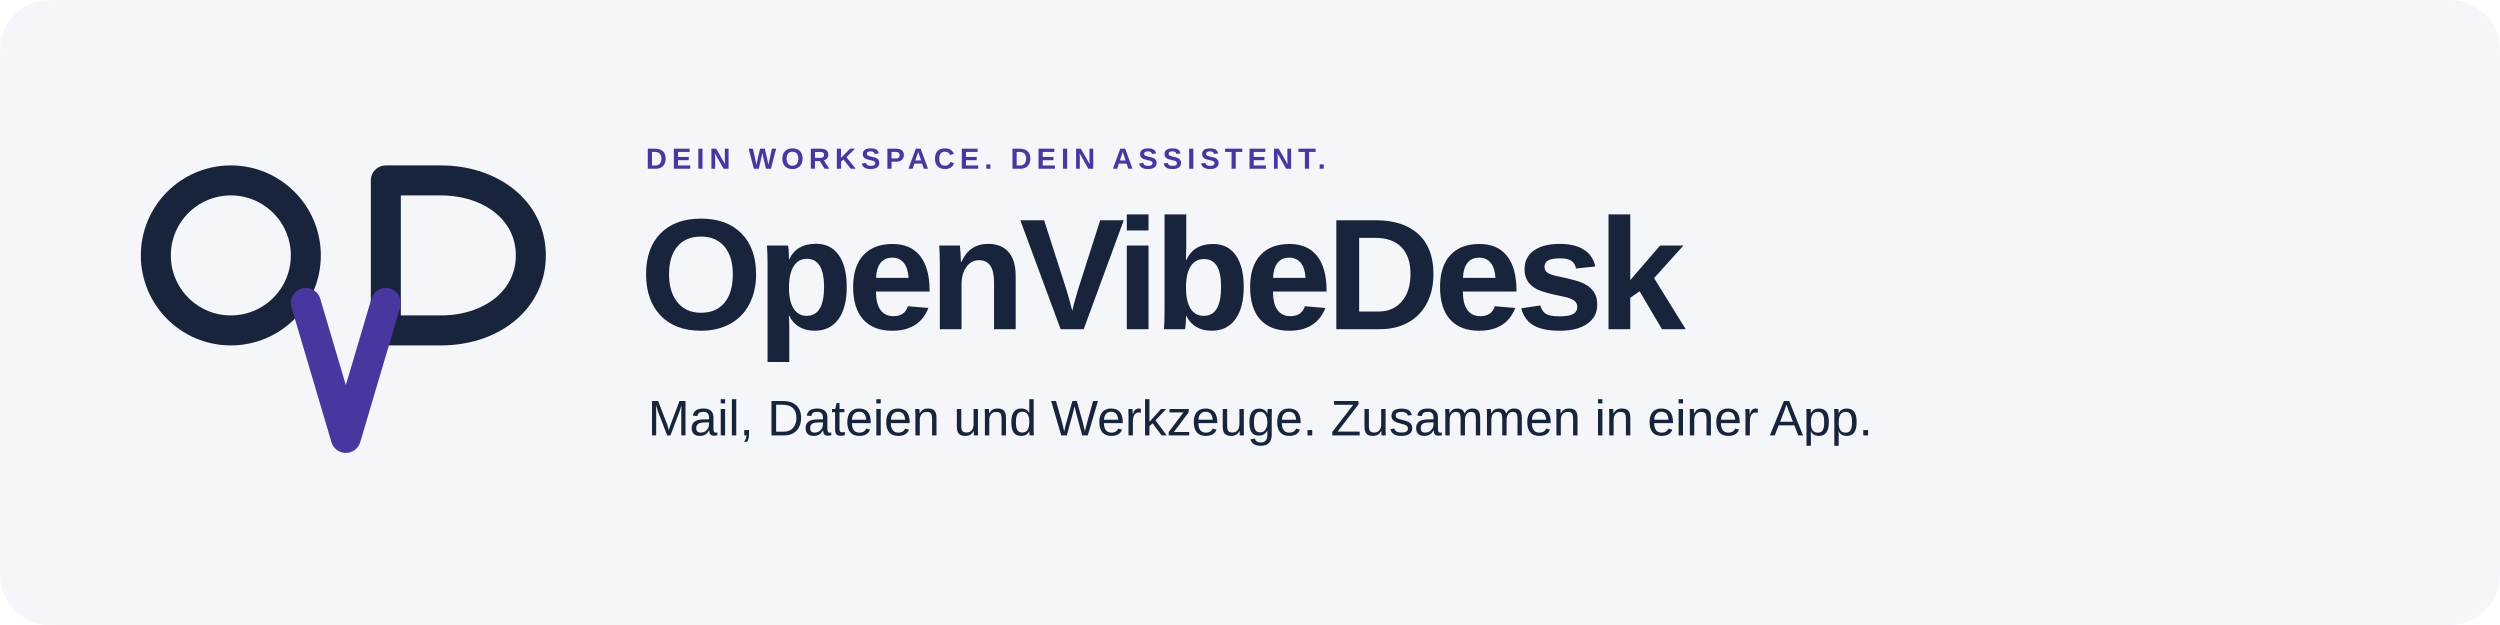
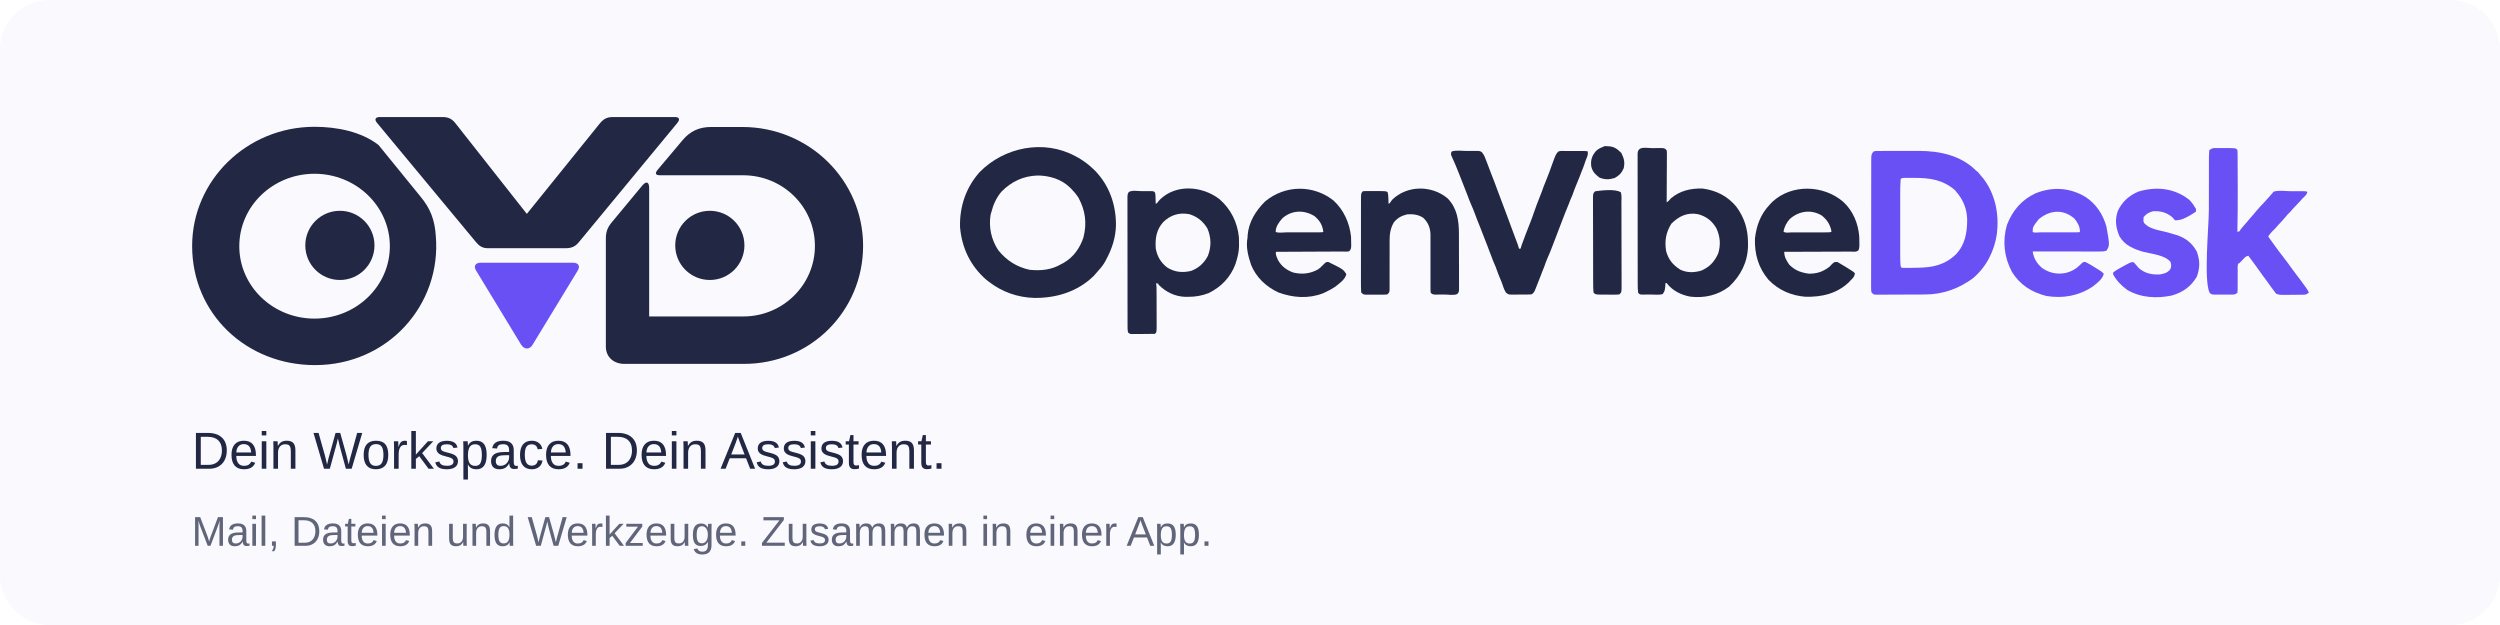
- <svg xmlns="http://www.w3.org/2000/svg" width="1200" height="300" viewBox="0 0 1200 300" role="img" aria-labelledby="title">
-   <rect width="1200" height="300" rx="24" fill="#F4F6FA" />
-   <g transform="translate(58 65) scale(1.2)">
-     <g fill="none" stroke="#17243B" stroke-width="12" stroke-linejoin="round">
-       <circle cx="44" cy="48" r="30" />
-       <path d="M106 18H128C148 18 164 30 164 48S148 78 128 78H106Z" />
+ <svg xmlns="http://www.w3.org/2000/svg" width="1200" height="300" viewBox="0 0 1200 300" role="img" aria-labelledby="header-title header-desc">
+   <rect width="1200" height="300" rx="24" fill="#F9F9FE" />
+   <g transform="translate(92 56) scale(0.75)">
+     <g transform="scale(0.6)">
+       <path id="s-o-ring" fill="#222844" fill-rule="evenodd" d="M131.0 10.8C155.3 10.8 181.1 16.1 199.3 30.2L243.8 84.9C254.8 98.0 259.3 110.3 260.4 127.1C266.7 200.5 209.4 265.0 131.6 265.0C58.1 265.0 0.5 210.1 0.5 138.0C0.5 67.8 59.0 10.8 131.0 10.8ZM131.0 60.9C86.9 60.9 50.8 95.2 50.8 138.2C50.8 180.9 86.7 215.4 131.0 215.4C175.4 215.4 211.4 180.8 211.4 138.2C211.4 95.5 175.3 60.9 131.0 60.9Z" />
+       <path id="s-o-pupil" fill="#222844" fill-rule="evenodd" d="M195.0 137.3C195.0 157.7 178.5 174.2 158.1 174.2C137.7 174.2 121.2 157.7 121.2 137.3C121.2 116.9 137.7 100.4 158.1 100.4C178.5 100.4 195.0 116.9 195.0 137.3Z" />
+       <path id="s-v" fill="#222844" fill-rule="evenodd" d="M200.7 0.4H267.5C273.8 0.4 277.8 2.4 281.4 7.1L357.5 103.7L435.3 7.3C439.3 2.4 443.0 0.4 449.2 0.4H515.6C520.1 0.4 521.3 2.9 517.8 7.0L412.9 134.0C409.4 138.3 405.3 140.3 399.3 140.3H316.1C310.1 140.3 306.8 138.1 303.1 133.6L197.7 6.6C194.6 2.9 196.0 0.4 200.7 0.4Z" />
+       <path id="s-triangle" fill="#6850F5" fill-rule="evenodd" d="M308.2 155.8H406.9C412.3 155.8 414.7 159.2 411.9 164.0L364.0 242.7C360.9 248.8 354.5 248.8 351.1 242.7L303.3 164.0C300.4 159.2 302.9 155.8 308.2 155.8Z" />
+       <path id="s-d-body" fill="#222844" fill-rule="evenodd" d="M497.1 56.6 523.7 25.0C531.7 15.5 541.2 11.0 554.2 11.0H587.2C658.8 11.0 716.2 67.8 716.2 137.8C716.2 207.5 659.9 263.7 589.1 263.7H461.5C450.3 263.7 441.8 256.5 441.8 245.3V130.4C441.8 122.7 443.5 118.1 448.6 112.1L480.7 73.4C485.3 68.0 488.0 70.0 488.0 76.2V213.1H588.5C630.5 213.1 664.8 179.4 664.8 137.9C664.8 96.1 630.6 62.5 588.1 62.5H499.4C494.8 62.5 493.8 60.5 497.1 56.6Z" />
+       <path id="s-d-pupil" fill="#222844" fill-rule="evenodd" d="M589.6 137.3C589.6 157.7 573.1 174.2 552.7 174.2C532.3 174.2 515.8 157.7 515.8 137.3C515.8 116.9 532.3 100.4 552.7 100.4C573.1 100.4 589.6 116.9 589.6 137.3Z" />
    </g>
-     <path d="M74 67L90 121L106 67" fill="none" stroke="#48379F" stroke-width="12" stroke-linecap="round" stroke-linejoin="round" />
+     <g transform="translate(490 19)">
+       <path id="w-0" fill="#222844" fill-rule="evenodd" d="M416.438 -0.062C420.257 0.023 422.272 1.522 425 4.25C426.745 7.74 427.348 10.187 426.5 14C425.195 17.015 423.663 18.631 420.75 20.25C417.175 21.323 414.479 21.392 411 20C408.248 17.936 406.31 15.972 405.688 12.515C405.327 8.639 406.163 6.139 408.61 3.14C410.113 1.637 411.512 0.995 413.5 0.25C414.196 -0.446 415.453 -0.04 416.438 -0.062Z" />
+       <path id="w-1" fill="#222844" fill-rule="evenodd" d="M75.5 6.25C75.828 6.425 75.828 6.425 77.484 7.312C80.874 9.309 83.923 11.515 86.75 14.25C87.016 14.503 87.016 14.503 88.359 15.781C97.434 25.288 101.607 37.501 101.554 50.461C101.344 58.402 99.056 65.563 95.25 72.5C94.997 72.99 94.745 73.48 94.484 73.984C92.969 76.596 91.047 78.795 89 81C88.711 81.33 88.711 81.33 87.25 83C76.919 93.014 63.429 97.155 49.25 97C38.532 96.7 28.444 93.108 20 86.5C19.572 86.17 19.144 85.84 18.703 85.5C8.454 76.683 2.806 64.906 1.75 51.5C1.442 38.435 5.582 26.238 14.344 16.438C30.025 0.5 55.34 -4.656 75.5 6.25ZM28.25 29.015C24.951 32.933 23.017 37.32 21.75 42.25C21.606 42.761 21.461 43.271 21.312 43.797C20.041 51.746 21.749 59.69 26.188 66.422C31.445 72.993 37.995 77.186 46.25 79C53.575 79.733 60.33 79.102 66.75 75.25C66.974 75.134 66.974 75.134 68.109 74.547C74.338 70.978 78.556 64.978 80.75 58.25C83.074 49.056 81.987 41.139 77.5 32.75C76.183 30.783 74.927 29.177 73.25 27.5C72.838 27.087 72.425 26.675 72 26.25C66.525 20.951 58.889 18.7 51.406 18.656C42.18 18.954 34.687 22.498 28.25 29.015Z" />
+       <path id="w-2" fill="#222844" fill-rule="evenodd" d="M444.703 1.141C445.078 1.137 445.078 1.137 446.977 1.116C447.335 1.115 447.335 1.115 449.146 1.11C449.806 1.107 450.467 1.104 451.147 1.1C452.75 1.25 452.75 1.25 454 2.5C454.15 3.913 454.15 3.913 454.142 5.694C454.142 6.36 454.142 7.025 454.142 7.711C454.135 8.432 454.129 9.153 454.122 9.896C454.12 10.632 454.119 11.368 454.117 12.127C454.11 14.485 454.094 16.844 454.078 19.203C454.072 20.799 454.066 22.396 454.061 23.992C454.047 27.911 454.026 31.831 454 35.75C455 35.25 455 35.25 456.75 33.25C462.617 28.291 469.524 26.795 477 27C485.742 28.203 492.787 31.726 498.5 38.5C503.786 45.611 506.027 53.019 506.047 61.828C506.05 62.534 506.054 63.239 506.058 63.966C505.766 74.269 501.379 82.765 494 89.75C486.697 95.314 478.174 97.265 469.125 96.188C463.265 95.108 457.657 92.376 454 87.5C453.752 87.5 453.505 87.5 453.25 87.5C453.193 88.284 453.137 89.067 453.078 89.875C452.75 92.5 452.75 92.5 451.5 94.5C449.18 95.273 446.189 94.819 443.766 94.828C443.11 94.835 442.454 94.843 441.778 94.85C441.153 94.852 440.528 94.854 439.884 94.856C439.307 94.86 438.731 94.864 438.137 94.867C436.75 94.75 436.75 94.75 435.75 93.75C435.512 91.849 435.467 90.063 435.465 88.149C435.464 87.775 435.464 87.775 435.461 85.883C435.46 85.062 435.46 84.241 435.46 83.396C435.458 82.532 435.457 81.668 435.456 80.778C435.452 77.913 435.451 75.049 435.449 72.185C435.448 70.201 435.446 68.217 435.445 66.233C435.443 62.604 435.441 58.975 435.44 55.346C435.439 49.999 435.435 44.652 435.428 39.305C435.421 34.677 435.42 30.05 435.419 25.422C435.418 23.45 435.416 21.479 435.413 19.507C435.409 16.757 435.409 14.007 435.411 11.257C435.409 10.435 435.406 9.613 435.404 8.765C435.405 8.02 435.407 7.274 435.408 6.506C435.408 5.855 435.407 5.205 435.407 4.534C435.708 -0.438 440.95 1.148 444.703 1.141ZM457 49.5C453.518 55.133 452.624 60.403 453.625 66.953C455.115 72.43 457.94 75.953 462.766 78.938C467.213 81.021 471.624 80.865 476.25 79.5C481.567 77.137 484.603 73.827 487 68.5C488.673 62.923 488.258 57.907 485.906 52.594C483.142 47.733 479.461 44.887 474.156 43.422C467.255 42.072 461.834 44.666 457 49.5Z" />
+       <path id="w-3" fill="#222844" fill-rule="evenodd" d="M325.844 2.938C326.653 2.932 327.462 2.927 328.295 2.922C329.066 2.921 329.837 2.919 330.631 2.918C331.342 2.916 332.053 2.913 332.786 2.911C334.5 3 334.5 3 335.75 3.75C337.317 5.63 337.898 7.454 338.75 9.75C338.913 10.175 338.913 10.175 339.734 12.328C340.401 14.083 341.068 15.838 341.734 17.594C342.443 19.448 343.161 21.295 343.891 23.14C344.596 24.934 345.254 26.726 345.891 28.547C346.455 30.158 347.053 31.759 347.688 33.344C348.785 36.088 349.805 38.852 350.817 41.629C351.426 43.298 352.046 44.962 352.672 46.625C353.382 48.512 354.077 50.402 354.766 52.297C355.424 54.104 356.096 55.906 356.781 57.703C359.026 63.606 359.026 63.606 359.5 65.5C359.83 65.5 360.16 65.5 360.5 65.5C360.748 64.675 360.995 63.85 361.25 63C363.039 58.156 364.859 53.319 366.797 48.531C367.681 46.292 368.461 44.024 369.25 41.75C370.328 38.681 371.428 35.631 372.672 32.625C373.606 30.35 374.433 28.069 375.25 25.75C375.864 24.188 376.491 22.631 377.119 21.074C378.301 18.125 379.437 15.162 380.469 12.156C383.096 4.904 383.096 4.904 384.75 3.25C386.178 2.774 387.768 2.967 389.257 2.967C390.017 2.966 390.777 2.966 391.56 2.966C392.36 2.967 393.16 2.968 393.984 2.969C394.784 2.968 395.582 2.967 396.406 2.966C397.166 2.966 397.927 2.966 398.71 2.967C399.061 2.967 399.061 2.967 400.838 2.968C402.5 3 402.5 3 403.5 3.25C403.824 5.518 403.135 6.643 402.25 8.75C402.124 9.129 402.124 9.129 401.484 11.047C400.889 12.831 400.226 14.519 399.5 16.25C399.091 17.311 398.684 18.374 398.281 19.438C397.578 21.278 396.853 23.085 396.062 24.89C395.186 26.897 394.475 28.934 393.75 31C393.254 32.168 392.754 33.335 392.25 34.5C392.023 35.108 391.796 35.717 391.562 36.344C390.725 38.566 389.817 40.751 388.891 42.938C388.136 44.778 387.443 46.636 386.75 48.5C386.22 49.891 385.688 51.282 385.156 52.672C384.257 55.02 383.36 57.368 382.469 59.719C381.683 61.773 380.892 63.825 380.094 65.875C379.874 66.44 379.654 67.004 379.428 67.586C378.966 68.72 378.476 69.843 377.963 70.955C377.091 72.846 376.434 74.784 375.75 76.75C375.254 78.001 374.754 79.251 374.25 80.5C374.018 81.124 373.786 81.748 373.547 82.391C372.924 84.038 372.279 85.668 371.609 87.297C370.983 88.824 370.368 90.357 369.797 91.906C369.235 93.287 368.733 93.928 367.5 94.75C365.06 94.875 362.615 94.843 360.172 94.844C359.484 94.85 358.797 94.856 358.089 94.862C357.76 94.863 357.76 94.863 356.097 94.865C355.491 94.867 354.886 94.869 354.262 94.871C352.75 94.75 352.75 94.75 351.25 93.75C349.894 91.715 349.301 89.561 348.5 87.25C347.754 85.415 347.004 83.582 346.25 81.75C345.666 80.167 345.083 78.584 344.5 77C344.002 75.832 343.502 74.665 343 73.5C342.497 72.168 341.997 70.835 341.5 69.5C341.252 68.886 341.005 68.273 340.75 67.641C340.217 66.297 339.715 64.941 339.234 63.578C338.624 61.852 337.954 60.189 337.25 58.5C336.375 56.262 335.509 54.02 334.642 51.778C334.045 50.252 333.433 48.731 332.808 47.216C332.266 45.898 331.763 44.565 331.297 43.219C330.49 40.972 329.561 38.814 328.598 36.632C327.832 34.861 327.164 33.061 326.5 31.25C326.252 30.631 326.005 30.012 325.75 29.375C325.257 28.141 324.777 26.901 324.312 25.656C323.459 23.392 322.567 21.148 321.664 18.903C321.219 17.794 320.776 16.684 320.336 15.573C319.288 12.931 318.224 10.317 317 7.75C316.752 7.173 316.505 6.595 316.25 6C316.168 5.835 316.085 5.67 316 5.5C316 4 316 4 316.5 3.25C319.251 2.333 322.969 2.942 325.844 2.938Z" />
+       <path id="w-4" fill="#222844" fill-rule="evenodd" d="M167.75 33.75C175.063 40.115 179.282 48.575 180.25 58.25C180.279 59.52 180.294 60.791 180.297 62.062C180.3 62.719 180.304 63.375 180.308 64.051C180.206 67.476 179.523 70.485 178.5 73.75C178.351 74.25 178.201 74.75 178.047 75.266C174.931 83.724 168.912 89.971 160.875 93.922C156.625 95.578 152.498 96.286 147.969 96.297C147.636 96.299 147.636 96.299 145.951 96.308C139.259 96.11 133.483 93.233 128.75 88.5C128.75 88.335 128.75 88.17 128.75 88C128.255 87.835 127.76 87.67 127.25 87.5C127.333 88.325 127.415 89.15 127.5 90C127.53 92.124 127.547 94.247 127.551 96.371C127.552 96.991 127.554 97.611 127.555 98.25C127.558 99.558 127.559 100.867 127.56 102.176C127.562 104.183 127.57 106.191 127.578 108.198C127.58 109.469 127.581 110.74 127.582 112.012C127.585 112.614 127.588 113.216 127.591 113.837C127.584 118.915 127.584 118.915 126.5 120C123.808 120.079 121.115 120.07 118.422 120.078C117.656 120.085 116.891 120.093 116.102 120.1C115.738 120.101 115.738 120.101 113.894 120.106C113.556 120.108 113.556 120.108 111.851 120.118C110.25 120 110.25 120 109.25 119C108.932 117.411 108.967 115.918 108.965 114.296C108.964 113.562 108.962 112.828 108.96 112.071C108.96 111.262 108.96 110.453 108.96 109.619C108.959 109.194 108.959 109.194 108.956 107.046C108.952 104.225 108.951 101.406 108.949 98.586C108.948 96.635 108.946 94.683 108.945 92.732C108.942 89.161 108.941 85.59 108.94 82.019C108.939 76.756 108.935 71.494 108.928 66.231C108.922 61.678 108.919 57.126 108.919 52.573C108.918 50.633 108.916 48.693 108.913 46.752C108.909 44.045 108.909 41.338 108.911 38.631C108.91 38.227 108.91 38.227 108.904 36.179C108.905 35.444 108.907 34.711 108.908 33.954C108.908 33.313 108.907 32.673 108.907 32.013C109 30.5 109 30.5 109.75 29.25C111.781 27.896 115.753 28.669 118.125 28.672C118.843 28.668 119.56 28.664 120.3 28.66C120.641 28.66 120.641 28.66 122.367 28.659C122.682 28.659 122.682 28.659 124.277 28.657C125.75 28.75 125.75 28.75 126.5 29.5C126.935 30.804 126.844 32.181 126.891 33.547C126.911 34.144 126.933 34.74 126.954 35.355C126.969 35.815 126.984 36.276 127 36.75C127.75 36.5 127.75 36.5 129.5 34.25C139.859 23.891 156.729 25.31 167.75 33.75ZM131.75 48.5C127.36 53.517 126.623 58.791 127 65.25C127.885 70.373 130.189 74.325 134.312 77.516C139.217 80.549 143.933 81.001 149.5 79.75C154.389 77.994 157.894 74.751 160.328 70.203C162.656 64.301 162.568 58.491 160.109 52.625C157.377 48.007 153.529 44.891 148.375 43.375C141.89 42.23 136.456 43.922 131.75 48.5Z" />
+       <path id="w-5" fill="#222844" fill-rule="evenodd" d="M240.812 34.688C247.359 40.749 251.02 48.93 252 57.75C252.042 59.057 252.066 60.364 252.078 61.672C252.088 62.353 252.097 63.035 252.107 63.737C252 65.5 252 65.5 251 67C249.753 67.624 247.48 67.295 246.175 67.301C245.709 67.304 245.709 67.304 243.354 67.316C242.329 67.321 241.304 67.325 240.279 67.329C239.238 67.334 238.196 67.34 237.154 67.345C234.406 67.359 231.658 67.371 228.91 67.383C226.108 67.395 223.306 67.41 220.505 67.423C215.003 67.45 209.502 67.475 204 67.5C203.419 69.243 204.71 71.406 205.391 73.016C207.67 76.953 210.807 79.186 215 80.75C220.586 82.059 225.68 81.571 230.797 78.797C232.25 77.75 232.25 77.75 234.203 75.766C236 74 236 74 237.5 74C246.942 78.662 246.942 78.662 249 81.75C248.306 85.219 244.259 87.977 241.578 90.031C239.69 91.29 237.804 92.287 235.75 93.25C235.474 93.382 235.474 93.382 234.078 94.047C224.608 97.689 214.855 96.902 205.5 93.5C197.668 89.833 191.255 83.889 188 75.75C186.172 70.234 184.582 64.343 185.75 58.5C185.776 57.943 185.802 57.386 185.828 56.812C186.539 48.286 191.044 41.206 196.969 35.281C209.705 24.624 227.843 24.401 240.812 34.688ZM208.078 46.016C205.903 48.447 203.75 51.348 203.75 54.75C205.446 55.598 208.779 55.035 210.734 55.033C211.387 55.034 212.04 55.034 212.713 55.034C214.096 55.034 215.48 55.034 216.864 55.032C218.991 55.031 221.118 55.032 223.244 55.034C224.585 55.034 225.925 55.034 227.266 55.033C227.586 55.034 227.586 55.034 229.209 55.035C233.692 55.029 233.692 55.029 234.25 54.75C233.763 50.371 232.034 47.624 228.75 44.75C222.189 40.542 214.044 40.705 208.078 46.016Z" />
+       <path id="w-6" fill="#222844" fill-rule="evenodd" d="M313.672 33.172C319.826 39.326 321.016 47.32 321.044 55.653C321.046 56.069 321.046 56.069 321.054 58.173C321.056 59.067 321.058 59.961 321.06 60.882C321.062 61.801 321.064 62.721 321.066 63.668C321.069 65.61 321.072 67.553 321.074 69.495C321.078 72.479 321.089 75.462 321.1 78.446C321.103 80.331 321.105 82.216 321.106 84.101C321.111 84.998 321.115 85.895 321.12 86.82C321.119 87.233 321.119 87.233 321.117 89.323C321.119 90.053 321.12 90.783 321.122 91.535C321 93.25 321 93.25 320 94.5C317.957 95.521 314.17 94.821 311.922 94.828C311.207 94.835 310.493 94.843 309.756 94.85C309.415 94.851 309.415 94.851 307.69 94.856C307.061 94.86 306.432 94.864 305.784 94.867C304.25 94.75 304.25 94.75 303 93.75C302.845 92.15 302.845 92.15 302.847 90.058C302.845 89.277 302.842 88.496 302.84 87.691C302.843 86.842 302.846 85.992 302.85 85.117C302.848 84.249 302.846 83.381 302.844 82.486C302.838 79.699 302.84 76.912 302.844 74.125C302.845 71.345 302.844 68.565 302.839 65.785C302.836 64.052 302.836 62.319 302.841 60.587C302.84 59.799 302.839 59.012 302.838 58.201C302.839 57.509 302.84 56.817 302.841 56.104C302.637 51.959 301.26 48.642 298.25 45.75C295.023 43.637 291.804 43.281 288 43.5C284.284 44.415 282.018 45.622 279.5 48.5C277.314 52.157 276.687 55.741 276.69 59.962C276.689 60.703 276.688 61.445 276.687 62.209C276.688 63.006 276.689 63.802 276.69 64.623C276.687 66.306 276.683 67.989 276.678 69.672C276.674 72.329 276.672 74.985 276.674 77.642C276.674 80.203 276.667 82.765 276.659 85.326C276.662 86.126 276.664 86.926 276.667 87.75C276.664 88.486 276.66 89.223 276.657 89.982C276.657 90.633 276.657 91.284 276.656 91.954C276.5 93.5 276.5 93.5 275.25 94.75C273.705 94.912 273.705 94.912 271.781 94.916C271.092 94.918 270.402 94.919 269.691 94.921C268.968 94.916 268.245 94.911 267.5 94.906C266.777 94.911 266.054 94.916 265.309 94.921C264.964 94.92 264.964 94.92 263.219 94.916C262.584 94.915 261.949 94.913 261.295 94.912C259.75 94.75 259.75 94.75 258.5 93.5C258.377 91.498 258.332 89.551 258.342 87.549C258.34 86.931 258.339 86.314 258.337 85.678C258.333 83.629 258.337 81.58 258.343 79.531C258.343 78.112 258.342 76.693 258.341 75.275C258.34 72.298 258.344 69.321 258.351 66.344C258.359 62.521 258.358 58.699 258.353 54.876C258.35 51.945 258.353 49.014 258.356 46.083C258.358 44.674 258.358 43.264 258.356 41.854C258.355 39.886 258.36 37.919 258.367 35.951C258.365 35.364 258.363 34.777 258.362 34.171C258.386 30.143 258.386 30.143 259.5 28.75C261.002 28.596 261.002 28.596 262.907 28.602C263.589 28.602 264.27 28.603 264.972 28.604C265.688 28.611 266.403 28.618 267.141 28.625C267.857 28.624 268.574 28.624 269.312 28.623C274.648 28.648 274.648 28.648 275.5 29.5C275.975 31.873 275.91 34.338 276 36.75C276.75 36.5 276.75 36.5 278.25 34.25C287.823 24.806 303.472 24.765 313.672 33.172Z" />
+       <path id="w-7" fill="#222844" fill-rule="evenodd" d="M567 35.5C573.276 41.246 576.618 49.371 577.25 57.75C577.423 64.817 577.423 64.817 576.75 66.5C575.412 67.839 573.433 67.352 571.623 67.358C571.155 67.361 571.155 67.361 568.787 67.373C567.758 67.375 566.729 67.376 565.7 67.378C564.653 67.382 563.606 67.387 562.559 67.392C559.798 67.404 557.038 67.411 554.277 67.418C551.462 67.425 548.647 67.436 545.832 67.448C540.304 67.469 534.777 67.486 529.25 67.5C529.25 70.803 530.628 73.089 532.5 75.75C536.234 79.484 539.854 80.743 545 81.5C550.284 81.5 554.096 80.231 558.25 77C558.75 76.469 559.25 75.938 559.765 75.391C561.25 74 561.25 74 563.25 74C564.695 74.783 566.106 75.629 567.5 76.5C568.02 76.819 568.54 77.138 569.075 77.466C573.348 80.099 573.348 80.099 574.5 81.25C574.167 83.579 573.128 84.338 571.5 86C571.149 86.376 570.799 86.753 570.438 87.141C562.661 94.406 553.082 96.492 542.75 96.25C533.599 95.493 525.638 92.011 519.188 85.406C512.716 77.743 510.177 68.948 510.5 59C511.445 50.688 514.159 43.343 520 37.25C520.51 36.703 521.021 36.157 521.547 35.594C534.041 23.902 554.366 24.629 567 35.5ZM532.812 46.484C530.622 48.96 529.465 51.282 528.75 54.5C529.928 55.678 532.236 55.065 533.83 55.07C534.153 55.069 534.153 55.069 535.789 55.067C536.118 55.067 536.118 55.067 537.784 55.068C539.18 55.068 540.575 55.067 541.971 55.065C544.116 55.062 546.26 55.065 548.405 55.068C549.757 55.068 551.109 55.067 552.461 55.067C553.107 55.067 553.754 55.069 554.42 55.07C558.942 55.058 558.942 55.058 559.5 54.5C558.7 50.101 556.738 47.082 553.25 44.25C546.386 40.163 538.675 41.328 532.812 46.484Z" />
+       <path id="w-8" fill="#222844" fill-rule="evenodd" d="M424.75 29.5C425.299 31.697 425.044 34.116 425.048 36.377C425.049 36.683 425.049 36.683 425.055 38.233C425.061 40.267 425.065 42.301 425.068 44.335C425.07 45.028 425.071 45.72 425.072 46.434C425.079 50.097 425.084 53.76 425.087 57.423C425.092 61.218 425.103 65.012 425.115 68.806C425.124 71.715 425.127 74.624 425.128 77.533C425.13 78.932 425.134 80.332 425.14 81.731C425.148 83.684 425.148 85.638 425.146 87.591C425.15 88.174 425.154 88.757 425.158 89.358C425.142 93.358 425.142 93.358 423.75 94.75C422.228 94.908 422.228 94.908 420.336 94.907C419.658 94.908 418.979 94.908 418.28 94.909C417.569 94.903 416.858 94.897 416.125 94.891C415.414 94.893 414.702 94.896 413.97 94.899C408.663 94.88 408.663 94.88 407.25 93.75C406.922 91.124 406.957 88.516 406.952 85.874C406.95 85.274 406.948 84.673 406.945 84.054C406.94 82.066 406.935 80.079 406.932 78.091C406.93 77.413 406.929 76.735 406.928 76.037C406.921 72.453 406.916 68.869 406.913 65.285C406.908 61.575 406.897 57.864 406.885 54.153C406.876 51.306 406.873 48.459 406.872 45.613C406.87 44.244 406.866 42.876 406.86 41.507C406.852 39.597 406.852 37.688 406.854 35.779C406.85 35.209 406.846 34.639 406.842 34.052C406.858 30.142 406.858 30.142 408.25 28.75C412.261 28.207 421.49 27.055 424.75 29.5Z" />
+       <path id="w-9" fill="#6850F5" fill-rule="evenodd" d="M806.252 1.093C806.942 1.092 807.632 1.092 808.343 1.091C809.065 1.097 809.787 1.103 810.531 1.109C810.893 1.108 810.893 1.108 812.726 1.101C818.12 1.12 818.12 1.12 819.25 2.25C819.381 3.682 819.381 3.682 819.39 5.541C819.396 6.238 819.402 6.934 819.408 7.652C819.409 8.413 819.41 9.175 819.411 9.96C819.416 10.749 819.421 11.539 819.425 12.352C819.435 14.035 819.441 15.719 819.446 17.403C819.453 19.924 819.467 22.446 819.482 24.967C819.533 34.898 819.461 44.821 819.25 54.75C819.745 54.585 820.24 54.42 820.75 54.25C820.915 53.92 821.08 53.59 821.25 53.25C822.686 51.438 824.204 49.718 825.75 48C826.121 47.546 826.492 47.093 826.875 46.625C827.963 45.295 829.101 44.027 830.25 42.75C830.585 42.332 830.92 41.915 831.266 41.484C832.924 39.49 834.715 37.632 836.5 35.75C837.254 34.92 838.004 34.087 838.75 33.25C839.137 32.822 839.523 32.394 839.922 31.953C840.794 30.98 841.65 29.992 842.5 29C845.66 27.947 850.086 28.704 853.391 28.703C854.349 28.7 855.307 28.697 856.294 28.694C856.749 28.694 856.749 28.694 859.048 28.692C859.889 28.691 860.73 28.69 861.596 28.689C863.5 28.75 863.5 28.75 864 29.25C863.624 31.128 862.355 31.938 861 33.25C860.422 33.91 859.845 34.57 859.25 35.25C857.78 36.871 856.298 38.452 854.75 40C854.172 40.66 853.595 41.32 853 42C852.422 42.578 851.845 43.155 851.25 43.75C850.92 44.157 850.59 44.565 850.25 44.984C848.666 46.904 846.958 48.691 845.25 50.5C844.672 51.16 844.095 51.82 843.5 52.5C842.75 53.25 842 54 841.25 54.75C839.5 56.75 839.5 56.75 839 57.75C840.453 59.872 841.95 61.947 843.5 64C844.067 64.774 844.634 65.547 845.219 66.344C846.254 67.742 847.3 69.132 848.375 70.5C850.495 73.198 852.517 75.965 854.5 78.766C855.457 80.093 856.448 81.396 857.453 82.688C859.19 84.923 860.856 87.195 862.5 89.5C862.84 89.974 863.181 90.449 863.531 90.938C864.25 92 864.25 92 865 93.5C863.264 95.236 862.181 94.925 859.752 94.953C858.952 94.964 858.152 94.974 857.327 94.985C856.907 94.988 856.907 94.988 854.781 95C853.943 95.013 853.105 95.025 852.241 95.038C845.986 95.101 845.986 95.101 844 94.25C842.963 92.945 841.967 91.608 841 90.25C840.567 89.647 840.134 89.044 839.687 88.422C839.296 87.87 838.904 87.319 838.5 86.75C837.492 85.354 836.475 83.968 835.437 82.594C834.005 80.671 832.63 78.711 831.25 76.75C829.856 74.816 828.434 72.905 827 71C826.876 70.835 826.876 70.835 826.25 70C824.479 70.354 823.821 71.351 822.578 72.641C821.81 73.435 821.036 74.224 820.25 75C820.085 75 819.92 75 819.75 75C819.255 76.484 819.467 78.181 819.465 79.726C819.462 80.128 819.462 80.128 819.45 82.166C819.442 83.877 819.437 85.589 819.436 87.3C819.433 87.703 819.433 87.703 819.418 89.741C819.416 90.485 819.413 91.229 819.411 91.996C819.384 92.286 819.384 92.286 819.25 93.75C817.601 95.069 816.682 94.879 814.586 94.883C814.247 94.884 814.247 94.884 812.53 94.887C812.175 94.885 812.175 94.885 810.375 94.875C809.664 94.879 808.952 94.883 808.22 94.887C807.541 94.886 806.863 94.884 806.164 94.883C805.54 94.882 804.915 94.881 804.272 94.879C802.75 94.75 802.75 94.75 801.5 93.75C797.617 85.983 800.98 50.878 801.005 40.934C801.013 37.703 801.017 34.472 801.016 31.241C801.016 27.291 801.023 23.341 801.035 19.391C801.038 17.896 801.039 16.402 801.037 14.908C801.036 12.842 801.043 10.777 801.053 8.712C801.05 8.097 801.047 7.482 801.045 6.849C801.056 5.398 801.146 3.948 801.25 2.5C803.114 0.946 803.864 1.092 806.252 1.093Z" />
+       <path id="w-10" fill="#6850F5" fill-rule="evenodd" d="M590.361 2.96C591.022 2.957 591.684 2.955 592.365 2.952C593.086 2.951 593.807 2.95 594.55 2.949C594.92 2.948 594.92 2.948 596.79 2.945C598.361 2.942 599.932 2.941 601.503 2.94C603.893 2.937 606.283 2.93 608.673 2.922C610.2 2.92 611.727 2.919 613.253 2.918C613.963 2.915 614.674 2.912 615.406 2.909C628.739 2.923 642.263 5.763 652 15.5C652.413 15.83 652.825 16.16 653.25 16.5C654.012 17.407 654.76 18.325 655.5 19.25C655.851 19.647 656.201 20.044 656.563 20.453C664.403 30.667 666.883 43.552 665.328 56.141C663.702 67.127 658.418 77.53 649.75 84.641C640.509 91.25 630.757 94.732 619.391 94.802C619.025 94.805 619.025 94.805 617.174 94.817C613.849 94.831 610.523 94.843 607.198 94.851C605.439 94.857 603.681 94.865 601.922 94.877C599.392 94.893 596.862 94.9 594.332 94.905C593.937 94.909 593.937 94.909 591.937 94.926C591.209 94.926 590.48 94.925 589.73 94.924C589.087 94.927 588.443 94.929 587.78 94.932C586.25 94.75 586.25 94.75 585 93.25C584.845 91.703 584.845 91.703 584.846 89.758C584.844 89.022 584.842 88.286 584.839 87.527C584.843 86.717 584.846 85.906 584.85 85.071C584.849 84.22 584.848 83.369 584.847 82.492C584.846 79.666 584.853 76.841 584.86 74.016C584.862 72.059 584.862 70.103 584.862 68.147C584.863 64.043 584.869 59.939 584.878 55.835C584.889 51.087 584.893 46.338 584.894 41.59C584.895 37.026 584.899 32.463 584.904 27.9C584.906 25.956 584.908 24.011 584.909 22.067C584.911 19.354 584.917 16.642 584.924 13.929C584.924 13.118 584.924 12.308 584.924 11.473C584.927 10.737 584.929 10 584.932 9.242C584.933 8.6 584.934 7.958 584.935 7.297C585.013 5.447 585.179 4.571 586.5 3.25C587.756 2.831 589.044 2.963 590.361 2.96ZM603.75 21C603.506 24.237 603.469 27.466 603.468 30.711C603.467 31.615 603.466 32.52 603.465 33.452C603.466 34.416 603.466 35.381 603.467 36.375C603.467 37.387 603.466 38.399 603.466 39.412C603.466 41.526 603.466 43.641 603.468 45.756C603.469 48.456 603.468 51.155 603.467 53.855C603.466 55.944 603.466 58.032 603.467 60.12C603.467 61.596 603.466 63.072 603.465 64.548C603.466 65.453 603.467 66.357 603.468 67.289C603.468 68.08 603.468 68.871 603.468 69.686C603.566 76.816 603.566 76.816 604.5 77.75C605.716 77.804 606.934 77.806 608.151 77.786C608.898 77.775 609.645 77.763 610.414 77.751C611.2 77.735 611.987 77.719 612.797 77.703C613.571 77.692 614.345 77.681 615.142 77.669C624.493 77.507 632.023 75.865 639 69.25C645.061 62.914 646.381 55.005 646.328 46.521C646.102 39.94 643.778 34.22 639.5 29.25C639.335 29.044 639.335 29.044 638.5 28C630.571 21.232 622.285 20.16 612.172 20.172C611.445 20.168 610.718 20.164 609.969 20.16C609.279 20.159 608.589 20.159 607.878 20.159C607.248 20.158 606.617 20.158 605.968 20.157C604.5 20.25 604.5 20.25 603.75 21Z" />
+       <path id="w-11" fill="#6850F5" fill-rule="evenodd" d="M788.531 34.281C790.247 35.997 791.506 37.926 792.75 40C792.75 40.578 792.75 41.155 792.75 41.75C789.227 44.099 783.553 47.865 779.25 47.25C778.673 46.59 778.095 45.93 777.5 45.25C773.873 42.286 770.133 41.304 765.5 41.5C762.655 42.193 761.181 42.997 759.25 45.25C759 47.5 759 47.5 759.5 49C762.861 52.922 768.581 53.541 773.394 54.77C775.445 55.3 777.476 55.877 779.5 56.5C780 56.65 780.5 56.799 781.016 56.953C786.604 59.012 790.338 62.068 793.25 67.25C795.366 73.068 795.415 77.7 793.25 83.5C789.48 89.784 784.38 93.418 777.359 95.438C767.781 97.502 757.255 96.953 748.688 91.812C744.896 89.01 742.066 86.126 739.75 82C739.75 81.588 739.75 81.175 739.75 80.75C741.614 79.197 743.62 78.158 745.75 77C746.23 76.732 746.709 76.464 747.203 76.188C751.445 73.939 751.445 73.939 753 74.25C754.084 75.5 755.167 76.75 756.25 78C760.252 81.358 764.397 82.161 769.5 82C772.324 81.487 774.423 81.033 776.25 78.75C777.144 76.961 776.983 75.931 776.5 74C772.938 69.548 764.443 68.881 759.156 67.516C752.842 65.696 747.165 63.362 743.75 57.5C741.428 51.936 740.734 47.03 742.781 41.25C745.612 35.341 749.785 31.631 755.75 29C767.111 25.534 779.01 26.618 788.531 34.281Z" />
+       <path id="w-12" fill="#6850F5" fill-rule="evenodd" d="M722.25 32.5C729.014 37.058 733.254 43.579 735.469 51.406C737.568 63.303 737.568 63.303 735.5 66.75C733.498 67.417 731.744 67.31 729.63 67.307C728.714 67.307 727.798 67.307 726.855 67.307C725.852 67.304 724.849 67.302 723.846 67.299C722.822 67.298 721.798 67.297 720.775 67.297C718.08 67.295 715.384 67.29 712.689 67.284C709.939 67.279 707.189 67.277 704.439 67.275C699.043 67.269 693.646 67.261 688.25 67.25C688.904 71.829 691.055 75.209 694.61 78.109C699.242 81.076 703.759 82.041 709.172 81.062C713.317 80.061 716.152 78.374 719.125 75.344C720.5 74 720.5 74 722 74C724.279 75.131 726.381 76.338 728.5 77.75C728.84 77.959 728.84 77.959 730.562 79.016C732.5 80.25 732.5 80.25 733.75 81.5C733.062 84.938 729.158 87.805 726.515 89.828C717.613 95.737 707.514 97.483 697 95.75C687.676 93.395 680.1 88.662 675 80.375C669.949 70.904 668.821 60.651 671.765 50.312C675.288 41.142 681.282 34.037 690.281 29.969C701.166 25.697 712.177 26.372 722.25 32.5ZM692 46.75C688.25 51.62 688.25 51.62 688.25 54.75C689.018 55.518 691.817 55.033 693.013 55.035C693.656 55.034 694.298 55.034 694.96 55.033C695.613 55.034 696.266 55.034 696.939 55.034C698.325 55.034 699.71 55.034 701.095 55.032C703.224 55.031 705.353 55.032 707.482 55.034C708.823 55.034 710.165 55.034 711.507 55.033C712.149 55.034 712.791 55.034 713.452 55.035C717.942 55.029 717.942 55.029 718.5 54.75C718.5 51.263 717.088 48.935 715 46.25C707.764 39.918 699.017 40.736 692 46.75Z" />
+     </g>
  </g>
-   <text x="310" y="81" fill="#48379F" font-family="Arial,Helvetica,sans-serif" font-size="14" font-weight="700" letter-spacing="2.4">DEIN WORKSPACE. DEIN ASSISTENT.</text>
-   <text x="307" y="158" fill="#17243B" font-family="Arial,Helvetica,sans-serif" font-size="76" font-weight="700" letter-spacing="-3">OpenVibeDesk</text>
-   <text x="311" y="209" fill="#17243B" font-family="Arial,Helvetica,sans-serif" font-size="24">Mail, Dateien und Werkzeuge. Zusammen in einer App.</text>
+   <text x="92" y="225" fill="#222844" font-family="Arial,Helvetica,sans-serif" font-size="25">Dein Workspace. Dein Assistent.</text>
+   <text x="92" y="262" fill="#606579" font-family="Arial,Helvetica,sans-serif" font-size="20">Mail, Dateien und Werkzeuge. Zusammen in einer App.</text>
</svg>
